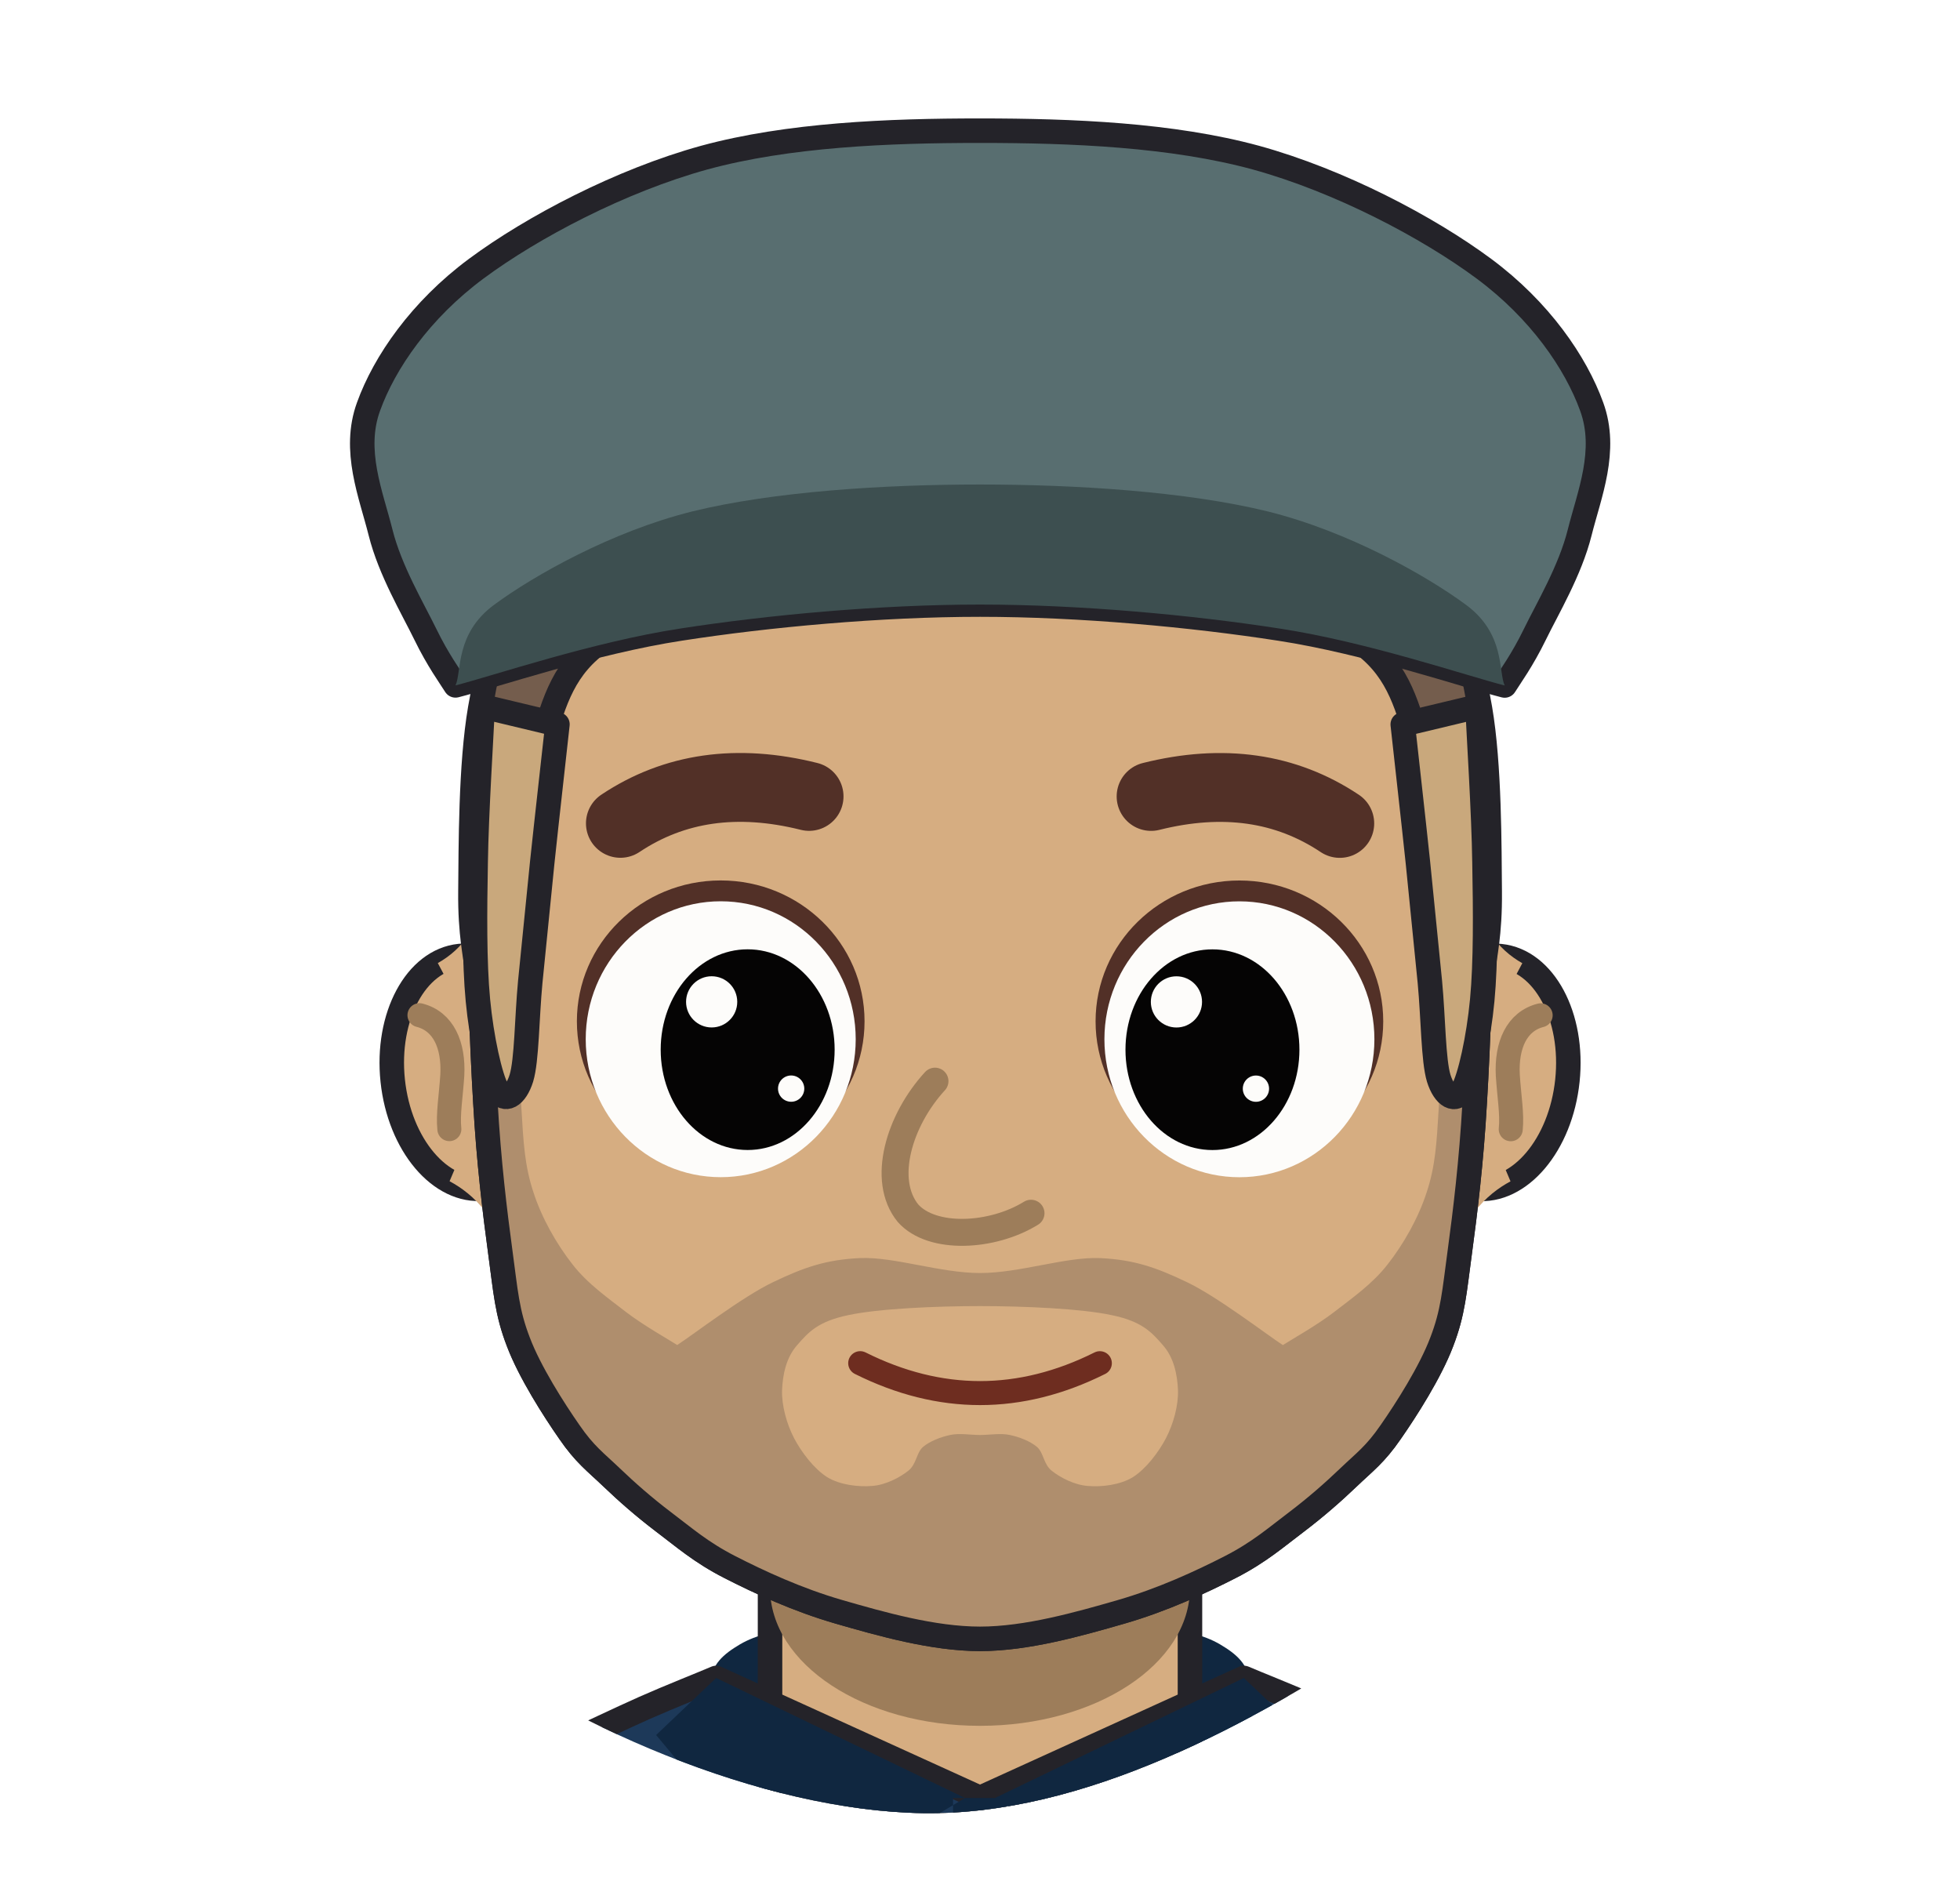
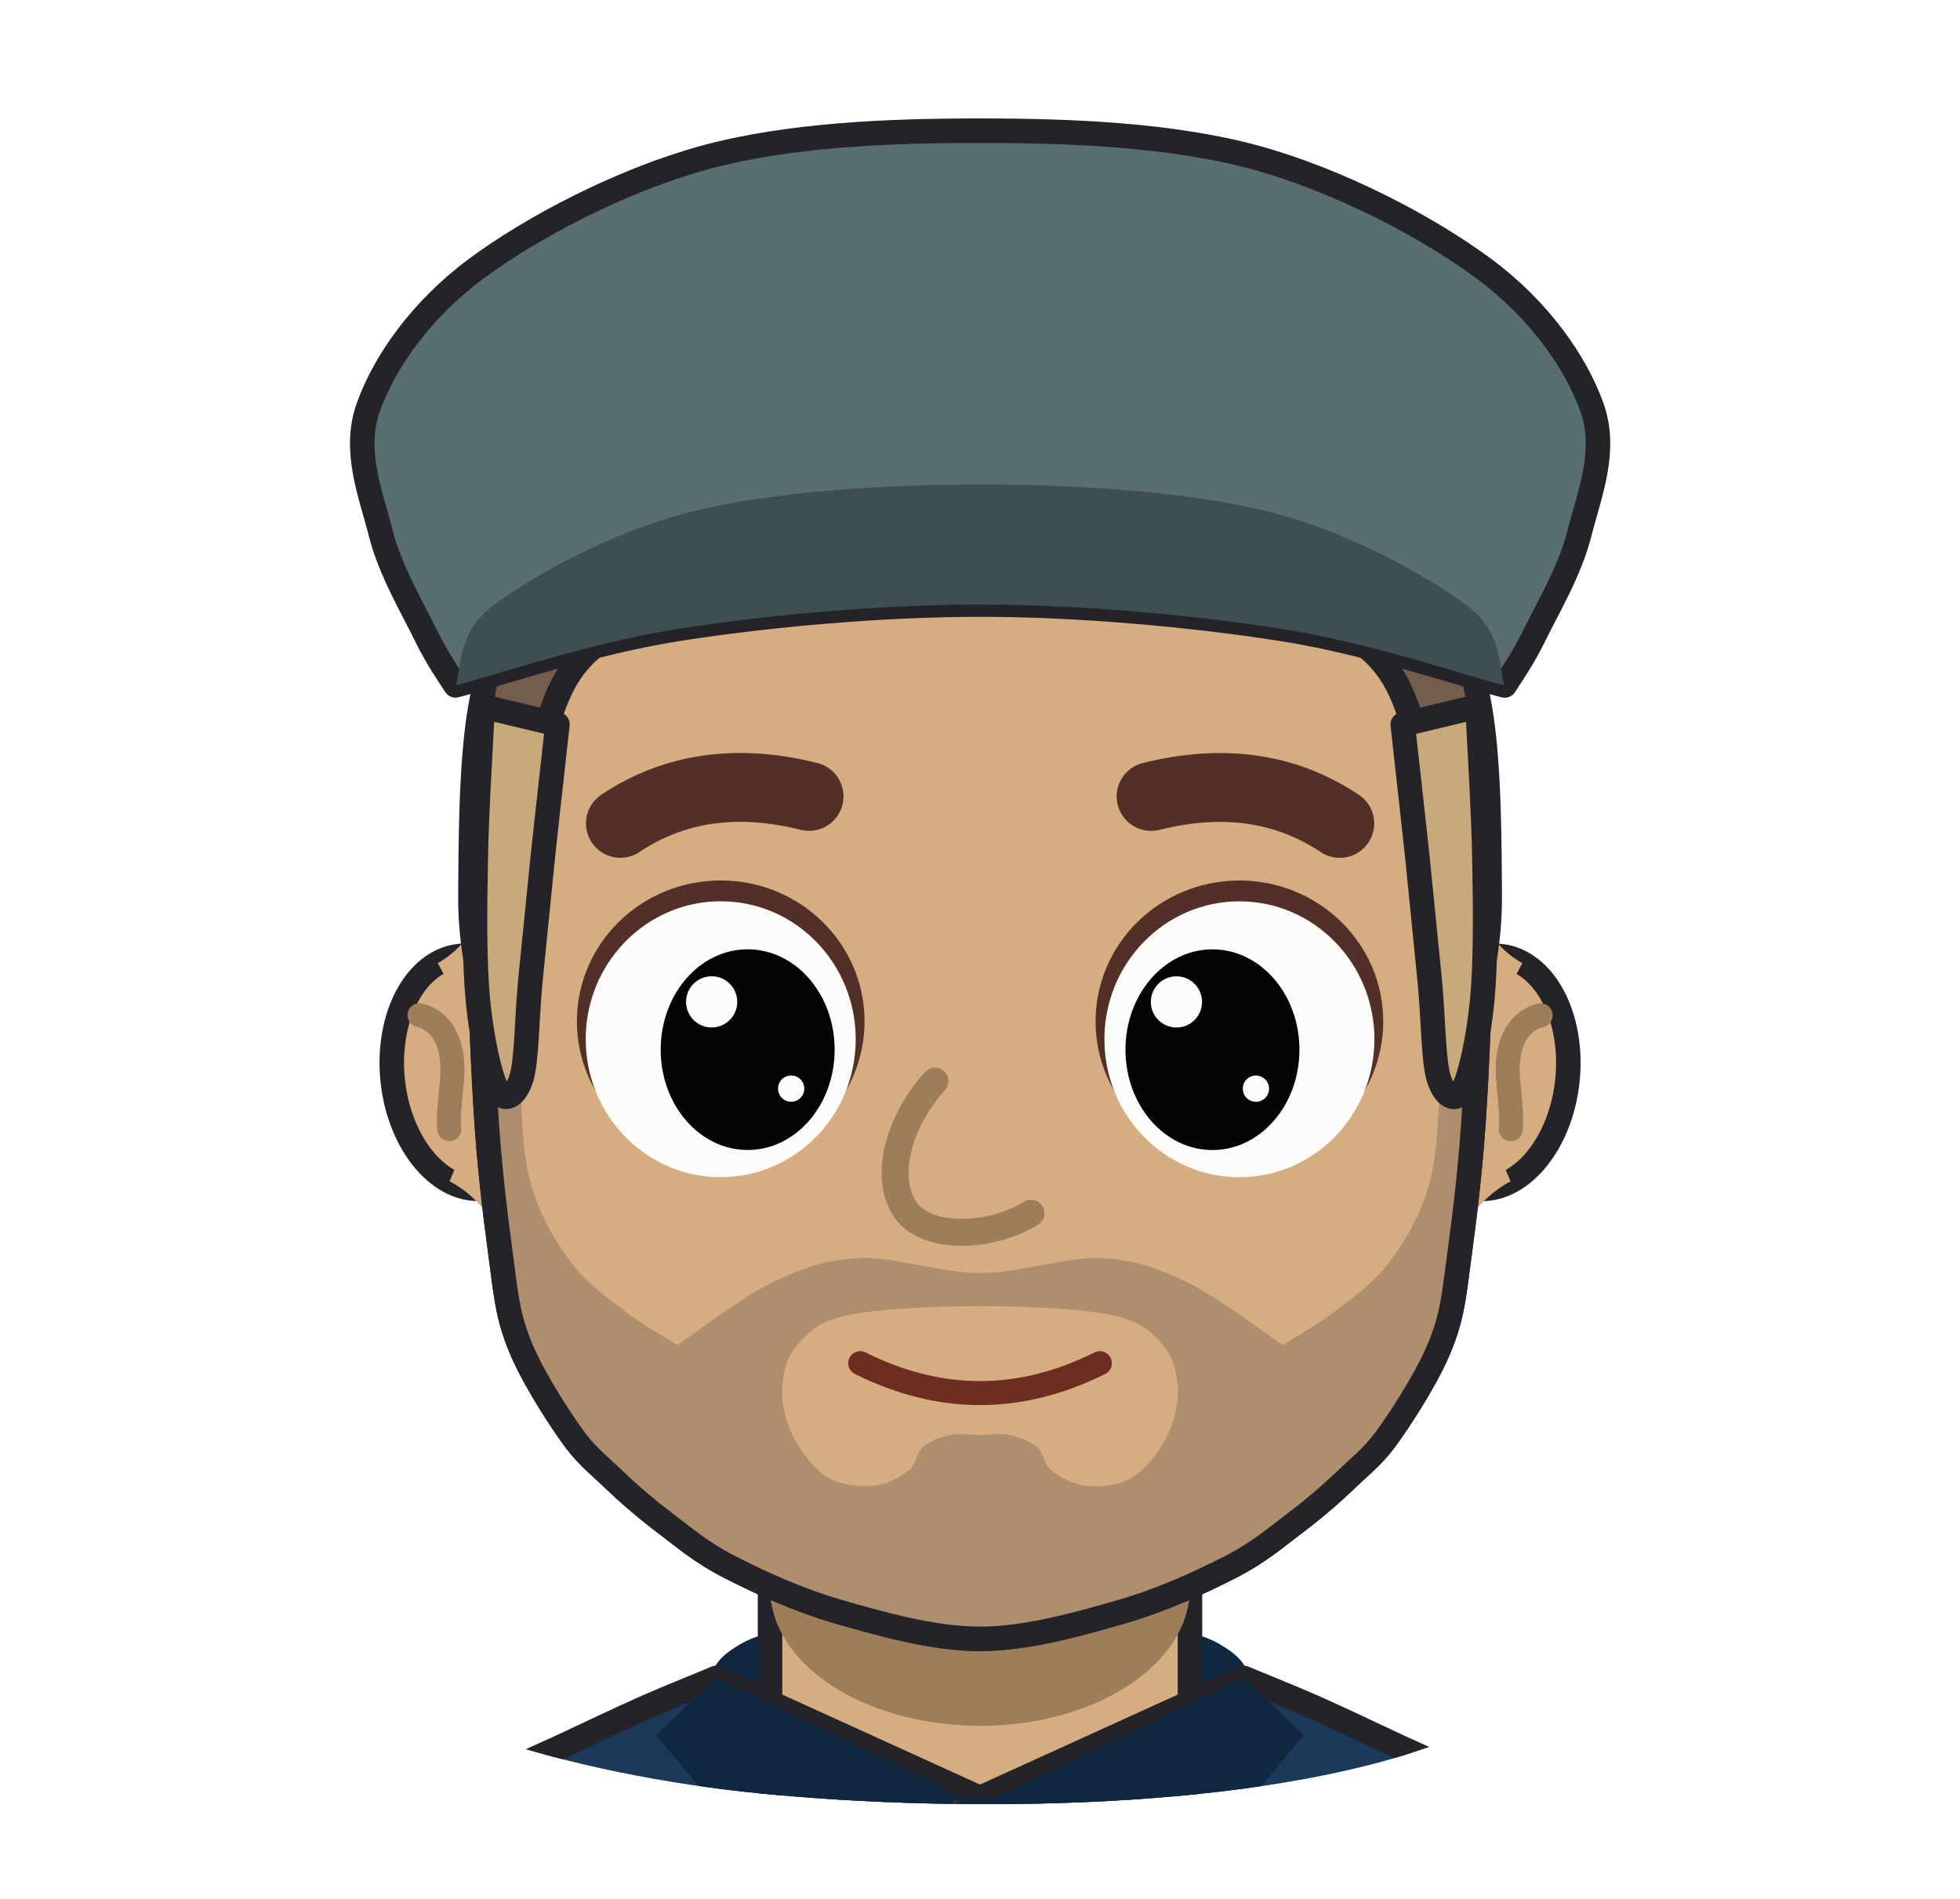
<svg xmlns="http://www.w3.org/2000/svg" viewBox="0 0 320 310" width="320" height="310">
  <defs>
    <clipPath id="cd14b">
      <rect x="-4000" y="-4000" width="9000" height="9000" />
    </clipPath>
    <pattern id="cd14pat" width="28" height="28" patternUnits="userSpaceOnUse">
      <rect width="28" height="28" fill="#A9DDF7" />
      <rect width="14" height="28" fill="#FFF4E6" />
    </pattern>
    <clipPath id="cd14cr">
-       <path d="M842.08 667.87C826.93 732.77 742.29 790.64 680.91 831.21C619.52 871.77 545.70 911.79 474.85 910.71C404.00 909.63 316.12 872.31 255.81 825.26C195.51 778.20 123.85 697.62 111.68 627.58C99.78 557.54 141.43 463.17 184.15 405.03C227.15 346.62 301.51 293.35 369.12 277.93C436.72 262.25 522.99 284.42 590.05 312.01C657.38 339.32 730.12 382.59 772.31 442.08C814.22 501.30 857.49 602.97 842.08 667.87Z" />
-       <path d="M-473.50 -700.97L1473.50 -700.97L1473.50 818.77L-473.50 818.77Z" />
+       <path d="M915.96 532.86C924.57 591.32 919.09 663.34 883.60 721.27C847.85 778.94 782.35 849.66 702.50 879.93C622.65 909.94 490.08 910.46 403.97 902.11C317.86 893.76 238.79 868.19 185.55 830.35C132.32 792.51 82.74 732.75 84.30 675.08C85.87 617.67 149.28 537.30 194.43 485.11C239.83 432.66 290.19 386.21 355.95 361.42C421.71 336.89 509.92 335.58 589.25 337.15C668.57 338.98 777.39 338.45 831.93 371.07C886.47 403.69 907.35 474.67 915.96 532.86Z" />
+       <path d="M-473.50 -700.97L1473.50 -700.97L1473.50 664.63L-473.50 664.63Z" />
    </clipPath>
    <clipPath id="cd14s">
      <path d="M500 903.9L616.5 850.9C621.8 853.2 636.8 859.1 648.3 864.2C659.7 869.3 672.5 875.4 685.3 881.4C698.1 887.3 712.5 893.3 725 899.9C737.6 906.5 750.8 914.3 760.8 921.1C770.7 927.9 778 934.3 784.6 941C791.2 947.6 795.8 954.2 800.5 960.8C805.1 967.4 808.6 974.1 812.4 980.7C816.1 987.2 821.2 996.8 823 1000L177 1000C178.8 996.8 183.9 987.2 187.6 980.7C191.4 974.1 194.9 967.4 199.5 960.8C204.2 954.2 208.8 947.6 215.4 941C222 934.3 229.3 927.9 239.2 921.1C249.2 914.3 262.4 906.5 275 899.9C287.5 893.3 301.9 887.3 314.7 881.4C327.5 875.4 340.3 869.3 351.7 864.2C363.2 859.1 378.2 853.2 383.5 850.9L500 903.9Z" fill="#1D3959" stroke="#242329" stroke-width="10.82" stroke-linejoin="round" stroke-linecap="round" transform="translate(500 1014) scale(0.86) translate(-500 -1000)" />
      <path d="M488.1 903.9L511.9 903.9L511.9 972.7L488.1 972.7ZM493.4 903.9L383.5 850.9L357 876.1L417.9 948.9ZM506.6 903.9L616.5 850.9L643 876.1L582.1 948.9Z" fill="#102740" transform="translate(500 1014) scale(0.86) translate(-500 -1000)" />
    </clipPath>
    <clipPath id="cd14eL">
      <ellipse cx="385.5" cy="569" rx="59.6" ry="60.9" />
    </clipPath>
    <clipPath id="cd14eR">
      <ellipse cx="614.5" cy="569" rx="59.6" ry="60.9" />
    </clipPath>
    <filter id="cd14bl" x="-60%" y="-90%" width="220%" height="280%">
      <feGaussianBlur stdDeviation="15" />
    </filter>
    <clipPath id="cd14eo">
      <path d="M-1000 -1000H2000V2000H-1000Z" />
    </clipPath>
    <clipPath id="cd14ck">
      <ellipse cx="385.5" cy="561.1" rx="66.5" ry="65.2" />
      <ellipse cx="385.5" cy="569" rx="62.6" ry="63.9" />
      <ellipse cx="614.5" cy="561.1" rx="66.5" ry="65.2" />
      <ellipse cx="614.5" cy="569" rx="62.6" ry="63.9" />
    </clipPath>
  </defs>
  <g transform="translate(-55 -107) scale(0.43)">
    <g clip-path="url(#cd14b)">
      <g transform="translate(500 1014) scale(0.86) translate(-500 -1000)">
        <g clip-path="url(#cd14cr)">
          <g transform="translate(0 0.06)">
            <path d="M500 824.5C525.6 824.5 558.7 826.2 576.8 828.4C594.9 830.7 601.5 833.1 608.5 837.7C615.6 842.3 619.6 847.4 619.1 856.2C618.7 865.1 625.8 880.5 605.9 890.7C586 900.8 535.3 917.1 500 917.1C464.7 917.1 414 900.8 394.1 890.7C374.2 880.5 381.3 865.1 380.9 856.2C380.4 847.4 384.4 842.3 391.5 837.7C398.5 833.1 405.1 830.7 423.2 828.4C441.3 826.2 474.4 824.5 500 824.5Z" fill="#102740" />
          </g>
        </g>
        <g clip-path="url(#cd14cr)">
          <g transform="translate(0 0.06)">
            <path d="M407.3 768.9L407.3 935.7Q407.3 967.4 439.1 967.4L560.9 967.4Q592.7 967.4 592.7 935.7L592.7 768.9Z" fill="#D6AD81" stroke="#242329" stroke-width="10.82" stroke-linejoin="round" stroke-linecap="round" />
            <ellipse cx="500" cy="811.2" rx="92.7" ry="60.9" fill="#9D7D5A" />
          </g>
        </g>
        <g transform="matrix(1 0.0001 -0.0001 1 0.08335 0.01754)">
          <ellipse cx="275.6" cy="583.6" rx="35.1" ry="51.6" transform="rotate(-6 275.6 583.6)" fill="#D6AD81" stroke="#242329" stroke-width="10.82" stroke-linejoin="round" stroke-linecap="round" />
          <ellipse cx="724.4" cy="583.6" rx="35.1" ry="51.6" transform="rotate(6 724.4 583.6)" fill="#D6AD81" stroke="#242329" stroke-width="10.82" stroke-linejoin="round" stroke-linecap="round" />
          <path d="M281.3 496.1C281.3 518.4 271 529.5 260.6 535.4L286.2 583.6ZM718.7 496.1C718.7 518.4 729 529.5 739.4 535.4L713.8 583.6ZM291.8 671C288.8 648.8 276.3 637.3 265.8 631.7L286.2 583.6ZM708.2 671C711.2 648.8 723.7 637.3 734.2 631.7L713.8 583.6Z" fill="#D6AD81" />
          <path d="M252.5 558.4C263.1 561.1 267.7 571.6 267 584.9C266.4 594.2 265 602.1 265.7 608.7M747.5 558.4C736.9 561.1 732.3 571.6 733 584.9C733.6 594.2 735 602.1 734.3 608.7" fill="none" stroke="#9D7D5A" stroke-width="10.6" stroke-linecap="round" stroke-linejoin="round" />
        </g>
        <g transform="matrix(1 0.0001 -0.0001 1 0.08335 0.01754)">
          <path d="M500 255.3C526.5 255.3 554.7 258.6 579.4 265.9C604.1 273.2 628.8 284 648.3 299C667.7 314 684.4 334.9 695.9 355.9C707.4 376.8 712.9 400 717.1 424.7C721.3 449.4 720.8 475.5 721.1 504.1C721.3 532.8 720 570.3 718.4 596.8C716.9 623.3 714.2 645.3 711.8 663C709.4 680.6 708.9 689.5 703.8 702.7C698.8 715.9 688.2 732.5 681.3 742.4C674.5 752.3 669.8 755.6 662.8 762.3C655.9 768.9 648.4 775.5 639.7 782.1C630.9 788.7 623.4 795.4 610.5 802C597.6 808.6 580.6 816.5 562.2 821.8C543.8 827.1 520.7 833.7 500 833.7C479.3 833.7 456.2 827.1 437.8 821.8C419.4 816.5 402.4 808.6 389.5 802C376.6 795.4 369.1 788.7 360.3 782.1C351.6 775.5 344.1 768.9 337.2 762.3C330.2 755.6 325.5 752.3 318.7 742.4C311.8 732.5 301.2 715.9 296.2 702.7C291.1 689.5 290.6 680.6 288.2 663C285.8 645.3 283.1 623.3 281.6 596.8C280 570.3 278.7 532.8 278.9 504.1C279.2 475.5 278.7 449.4 282.9 424.7C287.1 400 292.6 376.8 304.1 355.9C315.6 334.9 332.3 314 351.7 299C371.2 284 395.9 273.2 420.6 265.9C445.3 258.6 473.5 255.3 500 255.3Z" fill="#D6AD81" data-sk="1" stroke="#242329" stroke-width="10.82" stroke-linejoin="round" stroke-linecap="round" />
        </g>
        <g clip-path="url(#cd14cr)">
          <g transform="translate(0 0.13)">
            <path d="M500 903.9L616.5 850.9C621.8 853.2 636.8 859.1 648.3 864.2C659.7 869.3 672.5 875.4 685.3 881.4C698.1 887.3 712.5 893.3 725 899.9C737.6 906.5 750.8 914.3 760.8 921.1C770.7 927.9 778 934.3 784.6 941C791.2 947.6 795.8 954.2 800.5 960.8C805.1 967.4 808.6 974.1 812.4 980.7C816.1 987.2 821.2 996.8 823 1000L177 1000C178.8 996.8 183.9 987.2 187.6 980.7C191.4 974.1 194.9 967.4 199.5 960.8C204.2 954.2 208.8 947.6 215.4 941C222 934.3 229.3 927.9 239.2 921.1C249.2 914.3 262.4 906.5 275 899.9C287.5 893.3 301.9 887.3 314.7 881.4C327.5 875.4 340.3 869.3 351.7 864.2C363.2 859.1 378.2 853.2 383.5 850.9L500 903.9Z" fill="#1D3959" stroke="#242329" stroke-width="10.82" stroke-linejoin="round" stroke-linecap="round" />
            <path d="M488.1 903.9L511.9 903.9L511.9 972.7L488.1 972.7ZM493.4 903.9L383.5 850.9L357 876.1L417.9 948.9ZM506.6 903.9L616.5 850.9L643 876.1L582.1 948.9Z" fill="#102740" />
          </g>
        </g>
        <g transform="matrix(1 0.0001 -0.0001 1 0.08335 0.01754)">
          <g filter="url(#cd14bl)">
            <ellipse cx="330.6" cy="668.3" rx="35.7" ry="19.9" fill="#DD8E67" opacity="0.000" transform="matrix(0.4 0 0 0.4 198.36 400.98)" />
          </g>
          <g filter="url(#cd14bl)">
            <ellipse cx="669.4" cy="668.3" rx="35.7" ry="19.9" fill="#DD8E67" opacity="0.000" transform="matrix(0.4 0 0 0.4 401.64 400.98)" />
          </g>
        </g>
        <g transform="matrix(1 0.0001 -0.0001 1 0.08335 0.01754)">
          <path d="M633.7 704C637.4 701.6 648.5 695.4 656.2 689.5C663.9 683.5 673.2 677.1 680 668.3C686.9 659.5 693.5 648 697.2 636.5C701 625 701.6 614.9 702.5 599.4C703.4 584 702.7 557.1 702.5 543.8C702.3 530.6 697.7 526.6 701.2 520C704.7 513.4 720.4 491.3 723.7 504.1C727 516.9 722.6 570.3 721.1 596.8C719.5 623.3 716.9 645.3 714.4 663C712 680.6 711.6 689.5 706.5 702.7C701.4 715.9 690.8 732.5 684 742.4C677.2 752.3 672.4 755.6 665.5 762.3C658.5 768.9 651 775.5 642.3 782.1C633.6 788.7 626.1 795.4 613.2 802C600.3 808.6 583.7 816.1 564.9 821.8C546 827.6 521.6 836.4 500 836.4C478.4 836.4 454 827.6 435.1 821.8C416.3 816.1 399.7 808.6 386.8 802C373.9 795.4 366.4 788.7 357.7 782.1C349 775.5 341.5 768.9 334.5 762.3C327.6 755.6 322.8 752.3 316 742.4C309.2 732.5 298.6 715.9 293.5 702.7C288.4 689.5 288 680.6 285.6 663C283.1 645.3 280.5 623.3 278.9 596.8C277.4 570.3 273 516.9 276.3 504.1C279.6 491.3 295.3 513.4 298.8 520C302.3 526.6 297.7 530.6 297.5 543.8C297.3 557.1 296.6 584 297.5 599.4C298.4 614.9 299 625 302.8 636.5C306.5 648 313.1 659.5 320 668.3C326.8 677.1 336.1 683.5 343.8 689.5C351.5 695.4 362.6 701.6 366.3 704C373.4 699.4 395.2 682.6 408.7 676.2C422.1 669.8 431.8 666.3 447.1 665.6C462.3 665 482.4 672.2 500 672.2C517.6 672.2 537.7 665 552.9 665.6C568.2 666.3 577.9 669.8 591.3 676.2C604.8 682.6 626.6 699.4 633.7 704ZM500 686.8C519.4 686.8 544.8 687.9 558.2 690.8C571.7 693.6 575.9 698.5 580.7 704C585.6 709.5 587.1 717 587.4 723.9C587.6 730.7 585.4 738.7 582.1 745.1C578.8 751.4 573.2 758.7 567.5 762.3C561.8 765.8 553.6 766.7 547.7 766.2C541.7 765.8 535.5 762.5 531.8 759.6C528 756.7 528.2 751.7 525.2 749C522.1 746.4 517.4 744.6 513.2 743.7C509 742.8 504.4 743.7 500 743.7C495.6 743.7 491 742.8 486.8 743.7C482.6 744.6 477.9 746.4 474.8 749C471.8 751.7 472 756.7 468.2 759.6C464.5 762.5 458.3 765.8 452.3 766.2C446.4 766.7 438.2 765.8 432.5 762.3C426.8 758.7 421.2 751.4 417.9 745.1C414.6 738.7 412.4 730.7 412.6 723.9C412.9 717 414.4 709.5 419.3 704C424.1 698.5 428.3 693.6 441.8 690.8C455.2 687.9 480.6 686.8 500 686.8Z" fill="#AF8E6D" fill-rule="evenodd" />
          <path d="M500 255.3C526.5 255.3 554.7 258.6 579.4 265.9C604.1 273.2 628.8 284 648.3 299C667.7 314 684.4 334.9 695.9 355.9C707.4 376.8 712.9 400 717.1 424.7C721.3 449.4 720.8 475.5 721.1 504.1C721.3 532.8 720 570.3 718.4 596.8C716.9 623.3 714.2 645.3 711.8 663C709.4 680.6 708.9 689.5 703.8 702.7C698.8 715.9 688.2 732.5 681.3 742.4C674.5 752.3 669.8 755.6 662.8 762.3C655.9 768.9 648.4 775.5 639.7 782.1C630.9 788.7 623.4 795.4 610.5 802C597.6 808.6 580.6 816.5 562.2 821.8C543.8 827.1 520.7 833.7 500 833.7C479.3 833.7 456.2 827.1 437.8 821.8C419.4 816.5 402.4 808.6 389.5 802C376.6 795.4 369.1 788.7 360.3 782.1C351.6 775.5 344.1 768.9 337.2 762.3C330.2 755.6 325.5 752.3 318.7 742.4C311.8 732.5 301.2 715.9 296.2 702.7C291.1 689.5 290.6 680.6 288.2 663C285.8 645.3 283.1 623.3 281.6 596.8C280 570.3 278.7 532.8 278.9 504.1C279.2 475.5 278.7 449.4 282.9 424.7C287.1 400 292.6 376.8 304.1 355.9C315.6 334.9 332.3 314 351.7 299C371.2 284 395.9 273.2 420.6 265.9C445.3 258.6 473.5 255.3 500 255.3Z" fill="none" stroke="#242329" stroke-width="10.82" stroke-linejoin="round" stroke-linecap="round" />
        </g>
        <g transform="matrix(1 0.0001 -0.0001 1 0.08335 0.01754)">
          <path fill="#745D4D" data-o="f" d="M722.1 538.6C718.1 532.8 703.4 520.9 698.6 504.1C693.8 487.4 698.6 456.5 693.3 438C688 419.4 683.6 404.4 666.8 392.9C650 381.5 620.5 374 592.7 369.1C564.9 364.3 530.9 363.8 500 363.8C469.1 363.8 435.1 364.3 407.3 369.1C379.5 374 350 381.5 333.2 392.9C316.4 404.4 312 419.4 306.7 438C301.4 456.5 306.2 487.4 301.4 504.1C296.6 520.9 281.9 532.8 277.9 538.6C277.4 532.7 274.8 522.9 275 503.7C275.2 484.4 275 448 279.3 423C283.7 397.9 289.4 374.5 301.1 353.2C312.8 332 329.9 310.8 349.6 295.6C369.3 280.4 394.4 269.5 419.4 262.1C444.5 254.7 473.1 251.3 500 251.3C526.9 251.3 555.5 254.7 580.6 262.1C605.6 269.5 630.7 280.4 650.4 295.6C670.1 310.8 687.2 332 698.9 353.2C710.6 374.5 716.3 397.9 720.7 423C725 448 724.8 484.4 725 503.7C725.2 522.9 722.6 532.7 722.1 538.6Z" stroke="#242329" stroke-width="10.82" stroke-linejoin="round" stroke-linecap="round" />
          <path fill="#C9A87C" data-o="f" d="M280.4 422.1C279.9 433.5 277.6 469.3 277.3 490.9C276.9 512.5 276.7 535 278.3 551.8C279.9 568.6 283.7 585.8 286.9 591.5C290.1 597.2 295 594.2 297.5 586.2C299.9 578.3 299.9 559.7 301.4 543.8C303 528 304.8 509.9 306.7 490.9C308.7 471.9 312.3 440.2 313.4 430C307.9 428.7 285.9 423.4 280.4 422.1ZM719.6 422.1C720.1 433.5 722.4 469.3 722.7 490.9C723.1 512.5 723.3 535 721.7 551.8C720.1 568.6 716.3 585.8 713.1 591.5C709.9 597.2 705 594.2 702.5 586.2C700.1 578.3 700.1 559.7 698.6 543.8C697 528 695.2 509.9 693.3 490.9C691.3 471.9 687.7 440.2 686.6 430C692.1 428.7 714.1 423.4 719.6 422.1Z" stroke="#242329" stroke-width="10.82" stroke-linejoin="round" stroke-linecap="round" />
        </g>
        <g transform="matrix(1 0.0001 -0.0001 1 0.08335 0.01754)">
          <g clip-path="url(#cd14eo)" display="inline">
            <g>
              <ellipse cx="385.5" cy="561.1" rx="63.5" ry="62.2" fill="#523027" />
              <ellipse cx="385.5" cy="569" rx="59.6" ry="60.9" fill="#FDFCFA" />
              <g clip-path="url(#cd14eL)">
                <g transform="translate(0.00 0.00)">
                  <ellipse cx="397.4" cy="573.6" rx="38.4" ry="44.3" fill="#050404" />
                  <circle cx="381.5" cy="552.5" r="11.3" fill="#FDFCFA" />
                  <circle cx="416.6" cy="590.8" r="5.8" fill="#FDFCFA" />
                </g>
              </g>
            </g>
            <g>
              <ellipse cx="614.5" cy="561.1" rx="63.5" ry="62.2" fill="#523027" />
              <ellipse cx="614.5" cy="569" rx="59.6" ry="60.9" fill="#FDFCFA" />
              <g clip-path="url(#cd14eR)">
                <g transform="translate(0.00 0.00)">
                  <ellipse cx="602.6" cy="573.6" rx="38.4" ry="44.3" fill="#050404" />
                  <circle cx="586.7" cy="552.5" r="11.3" fill="#FDFCFA" />
                  <circle cx="621.8" cy="590.8" r="5.8" fill="#FDFCFA" />
                </g>
              </g>
            </g>
          </g>
          <g clip-path="url(#cd14ck)">
            <g>
              <path d="M312.7 618C312.7 669.6 458.3 669.6 458.3 618Q385.5 596.8 312.7 618ZM541.7 618C541.7 669.6 687.3 669.6 687.3 618Q614.5 596.8 541.7 618Z" fill="#D6AD81" display="none" />
            </g>
          </g>
          <path fill="none" stroke="#523027" stroke-linecap="round" stroke-linejoin="round" display="none" />
          <path fill="none" stroke="#523027" stroke-width="30.4" stroke-linecap="round" stroke-linejoin="round" d="M341.2 473.7Q376.9 449.9 424.5 461.8M658.8 473.7Q623.1 449.9 575.5 461.8" transform="translate(0 0.00)" />
          <g>
            <path d="M480.1 587.5C464.3 604.7 456.3 631.2 468.2 645.8C478.8 657.7 505.3 656.4 522.5 645.8" fill="none" stroke="#9D7D5A" stroke-width="11.9" stroke-linecap="round" stroke-linejoin="round" />
          </g>
          <path fill="#6E2D20" stroke="#6E2D20" stroke-linejoin="round" stroke-linecap="round" d="M447.1 712.0C464.7 720.8 482.4 725.2 500.0 725.2C517.6 725.2 535.3 720.8 552.9 712.0C535.3 720.8 517.6 725.2 500.0 725.2C482.4 725.2 464.7 720.8 447.1 712.0Z" stroke-width="10.60" />
          <path fill="#FDFCFA" display="none" />
          <g>
            <path d="M469.6 731.4Q500 714.2 530.4 731.4Q500 745.1 469.6 731.4Z" fill="#D9604A" display="none" />
          </g>
        </g>
        <g transform="matrix(1 0.0001 -0.0001 1 0.08335 0.01754)">
          <path d="M731.6 412.8C715.1 408.6 671 393.6 632.4 387.7C593.8 381.7 544.1 377.1 500 377.1C455.9 377.1 406.2 381.7 367.6 387.7C329 393.6 284.9 408.6 268.4 412.8C266.1 409.1 260.6 401.6 255.1 390.3C249.6 379 239.5 362.1 235.3 345.3C231.1 328.5 222.9 309.1 230 289.7C237 270.3 252.9 247.1 277.6 228.8C302.3 210.5 341.2 190 378.2 179.8C415.3 169.7 459.4 167.9 500 167.9C540.6 167.9 584.7 169.7 621.8 179.8C658.8 190 697.7 210.5 722.4 228.8C747.1 247.1 763 270.3 770 289.7C777.1 309.1 768.9 328.5 764.7 345.3C760.5 362.1 750.4 379 744.9 390.3C739.4 401.6 733.9 409.1 731.6 412.8Z" fill="#586E70" stroke="#242329" stroke-width="10.82" stroke-linejoin="round" stroke-linecap="round" />
          <path d="M731.6 412.8C715.1 408.6 671 393.6 632.4 387.7C593.8 381.7 544.1 377.1 500 377.1C455.9 377.1 406.2 381.7 367.6 387.7C329 393.6 284.9 408.6 268.4 412.8C271.2 406.8 268.1 389.9 285.6 377.1C303 364.3 337.2 344.9 372.9 336C408.7 327.2 457.6 324.1 500 324.1C542.4 324.1 591.3 327.2 627.1 336C662.8 344.9 697 364.3 714.4 377.1C731.9 389.9 728.8 406.8 731.6 412.8Z" fill="#3D4F50" />
        </g>
      </g>
    </g>
    <g clip-path="url(#cd14b)">
      <g transform="translate(0 0.00)" />
    </g>
  </g>
</svg>
